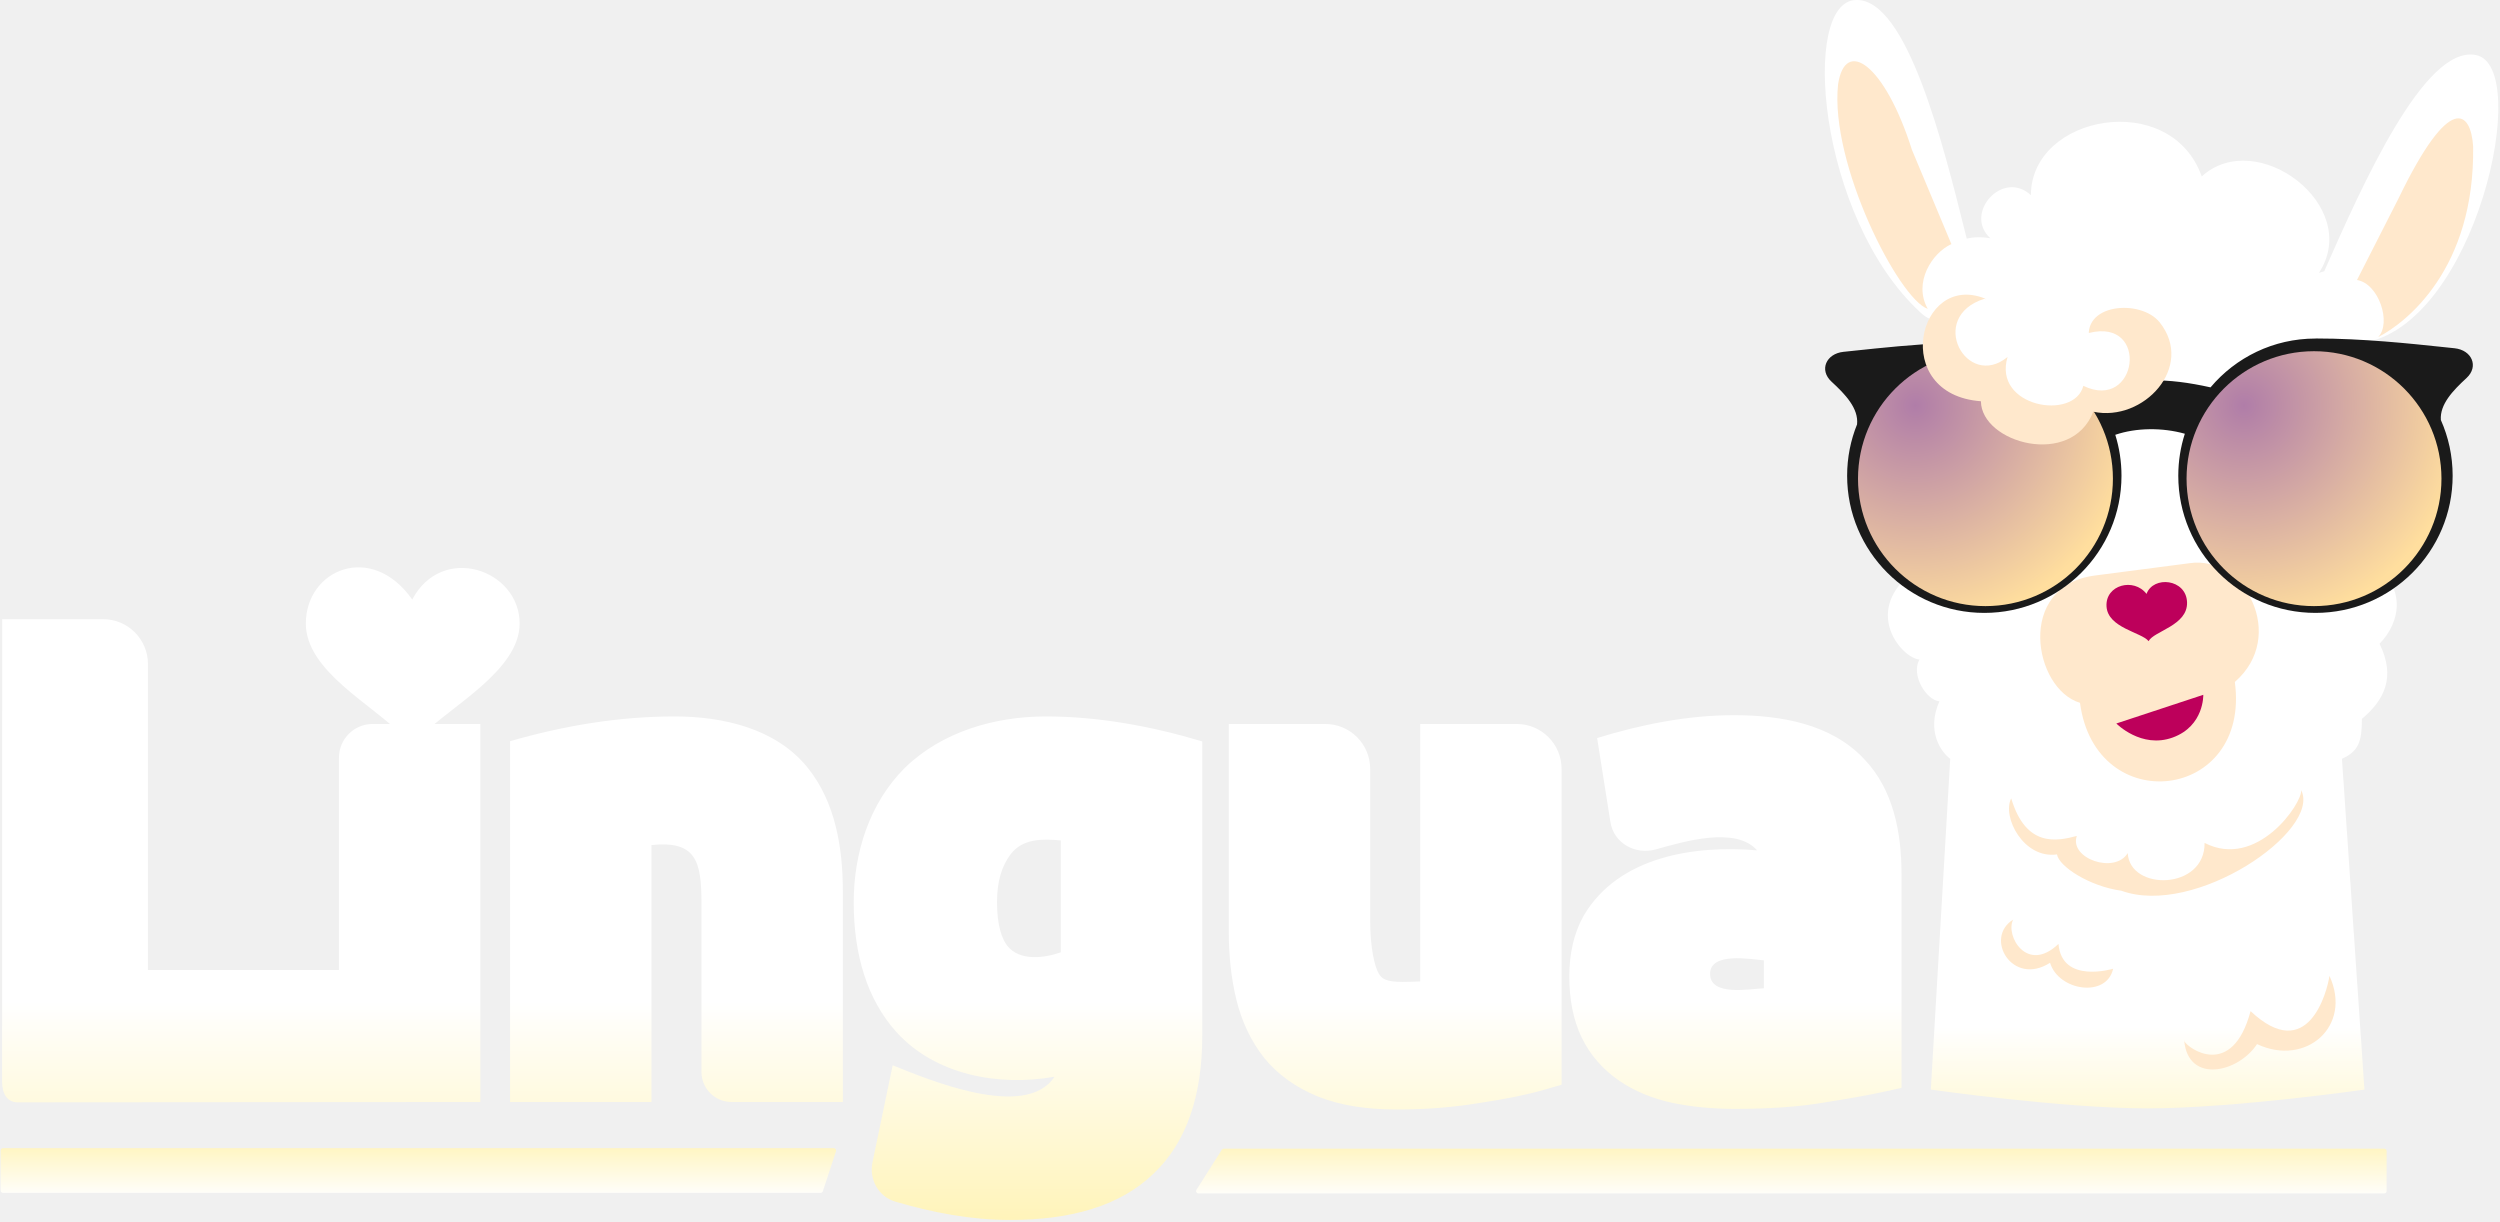
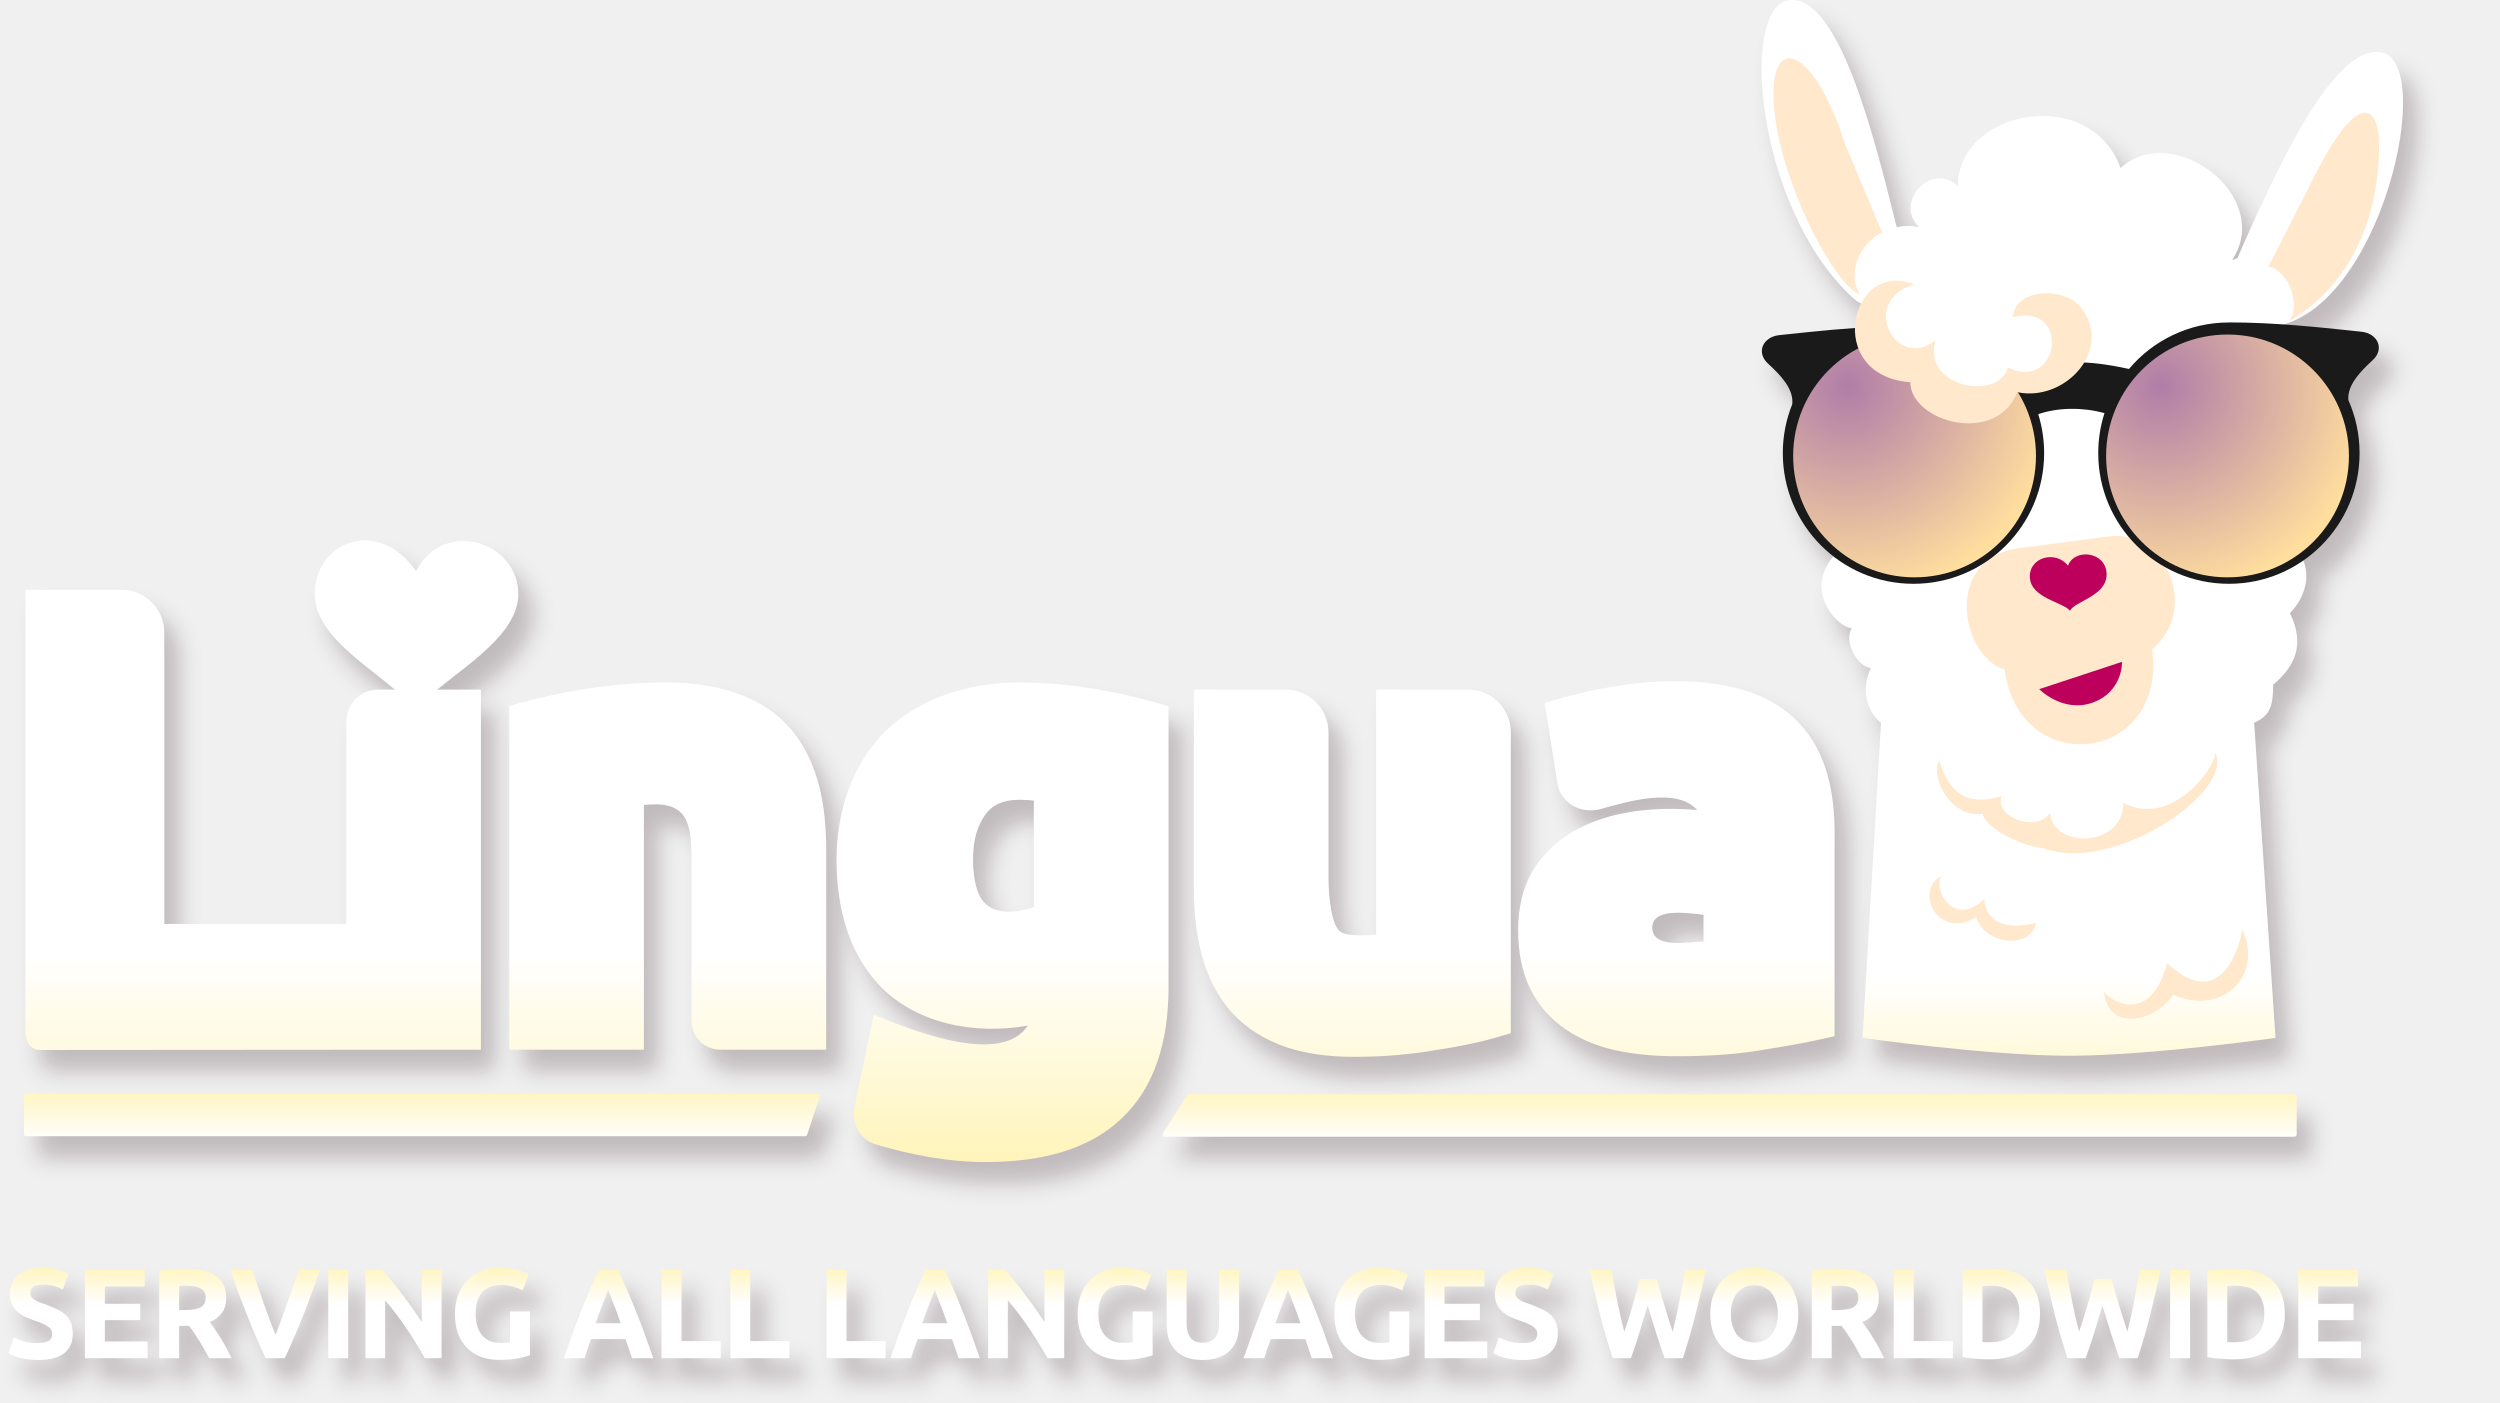
- <svg xmlns="http://www.w3.org/2000/svg" width="1324" height="647" viewBox="0 0 1324 647" fill="none">
-   <path d="M647.069 608.928C647.299 608.566 647.698 608.346 648.128 608.346H1262.71C1263.4 608.346 1263.96 608.907 1263.96 609.6V630.771C1263.96 631.464 1263.4 632.025 1262.71 632.025H634.699C633.711 632.025 633.111 630.934 633.641 630.1L647.069 608.928Z" fill="url(#paint0_linear_0_1)" />
-   <path d="M0.333 609.318C0.333 608.626 0.894 608.065 1.586 608.065H441.556C442.409 608.065 443.013 608.899 442.746 609.71L435.786 630.882C435.617 631.396 435.136 631.743 434.595 631.743H1.586C0.894 631.743 0.333 631.182 0.333 630.49V609.318Z" fill="url(#paint1_linear_0_1)" />
-   <path d="M918.239 378.762C893.697 378.762 869.203 383.677 845.836 390.866L852.882 435.405C854.641 446.525 866.025 452.871 876.87 449.849C891.834 445.679 919.166 437.438 930.581 450.346C897.373 447.464 857.334 453.592 838.877 484.679L838.796 484.808L838.719 484.942C833.458 494.295 831.109 505.228 831.109 517.075C831.109 529.12 833.1 540.054 837.699 549.538C846.942 568.603 865.076 579.542 885.271 583.975H885.313L885.338 583.989C895.672 586.203 906.856 587.261 918.902 587.261C937.331 587.261 953.243 586.146 966.86 583.764C979.566 581.756 989.579 579.967 997.071 578.328L1007.04 576.139V462.898C1007.04 441.177 1002.83 418.198 987.261 402.002C969.757 383.246 942.727 378.762 918.239 378.762ZM357.247 379.425C327.728 379.425 298.43 384.351 270.117 392.55V583.606H345.01V447.546C368.522 445.088 371.497 455.968 371.497 478.196V567.709C371.497 576.488 378.614 583.606 387.394 583.606H446.376V472.202C446.376 449.166 442.51 424.748 427.581 406.375C410.759 385.67 382.696 379.425 357.247 379.425ZM553.88 379.425C526.909 379.425 498.949 387.466 479.239 406.613L479.173 406.683L479.106 406.751C460.4 425.458 452.128 451.829 452.128 477.867C452.128 505.684 459.277 529.267 474.624 546.465L474.666 546.506L474.69 546.533C495.443 569.433 529.021 575.485 558.453 570.232C543.158 593.687 490.926 571.425 472.755 564.174L462.058 615.615C460.173 624.682 465.32 633.797 474.206 636.404C493.971 642.203 514.181 646.096 534.938 646.096C567.2 646.096 593.242 638.643 610.841 621.626C628.601 604.883 636.703 579.679 636.703 548.985V392.646C609.977 384.653 581.871 379.425 553.88 379.425ZM650.767 383.417V493.48C650.767 506.307 652.067 518.294 654.782 529.401C657.597 540.916 662.472 551.326 669.429 560.156L669.495 560.233L669.548 560.304C676.783 569.208 686.485 576.009 697.862 580.663L697.904 580.69L697.957 580.704C709.943 585.498 723.905 587.596 739.886 587.596C755.104 587.596 769.72 586.435 783.719 584.109C797.333 582.065 808.646 579.793 817.869 577.123L827.013 574.472V407.192C827.013 394.063 816.369 383.419 803.239 383.419H752.133V519.752C748.884 519.912 745.747 520.019 742.881 520.019C733.96 520.019 731.798 518.316 730.181 515.593C728.103 512.092 725.646 502.341 725.646 487.503V407.191C725.646 394.062 715.003 383.419 701.874 383.418L650.767 383.417ZM561.806 445.095V504.349C553.11 507.431 540.087 509.094 533.587 501.049C530.589 497.339 528.017 490.003 528.017 477.863C528.017 466.611 530.583 458.662 535.151 452.519C541.484 444.003 552.201 444.195 561.806 445.095ZM934.144 508.604V523.397C926.318 523.744 905.659 527.731 905.659 515.748C905.659 504.036 927.334 508.007 934.144 508.604Z" fill="url(#paint2_linear_0_1)" />
-   <path d="M197.345 383.416C187.498 383.416 179.515 391.399 179.515 401.246V513.706H78.359V351.687C78.359 338.558 67.716 327.914 54.586 327.914H1.158C1.158 409.566 1.104 491.219 1.106 572.87C1.106 579.441 3.913 583.793 9.408 583.793C14.904 583.793 187.642 583.606 254.394 583.606V383.416H197.345Z" fill="url(#paint3_linear_0_1)" />
-   <path d="M218.322 317.515C196.76 286.783 161.97 301.597 161.97 330.226C161.97 355.428 197.421 373.151 213.142 389.57C215.641 392.18 220.885 392.104 223.409 389.518C238.396 374.161 275.196 355.108 275.196 330.226C275.196 301.596 234.172 287.543 218.322 317.515Z" fill="url(#paint4_linear_0_1)" />
-   <path fill-rule="evenodd" clip-rule="evenodd" d="M983.208 0.001C1009.96 -0.36 1029.12 76.427 1040.82 123.342C1041.08 124.372 1041.33 125.387 1041.58 126.387C1045.18 125.504 1049.35 125.36 1054.12 126.203C1039.69 113.122 1060.59 89.485 1075.57 103.374C1075.57 60.7 1149.69 47.201 1166.04 93.445C1195.14 66.888 1251.39 109.073 1228.08 144.564C1229.04 144.197 1229.99 143.903 1230.91 143.677C1251.28 97.431 1283.98 24.084 1311.01 29.11C1341.76 34.313 1311.08 173.191 1250.76 181.692C1249.71 181.941 1248.47 181.911 1247.12 181.645C1251.19 189.346 1252.56 200.172 1244.24 209.92C1255.48 224.718 1251.89 236.372 1247.68 250.077C1245.7 256.514 1243.58 263.403 1242.79 271.282C1249.79 273.727 1256.87 288.716 1254.6 297.396C1275.14 309.873 1271.44 329.518 1260.2 340.918C1268.94 358.663 1262.7 370.737 1250.87 380.709C1250.85 392.569 1249.25 397.828 1240.3 401.849L1252.21 577.052C1252.21 577.052 1182.39 586.995 1137.38 586.995C1092.37 586.995 1022.56 577.052 1022.56 577.052L1032.84 401.867C1028.01 398.324 1020.1 387.273 1027.1 371.422C1020.18 370.8 1011.86 357.454 1016.55 349.293C1007.49 348.669 986.552 324.709 1011.94 303.85C1007.32 289.044 1016.38 274.833 1025.56 273.898C1025.29 264.135 1023.15 256.184 1021.21 249.028C1017.14 233.931 1014.02 222.377 1031.56 204.831C1018.17 195.992 1020.53 171.344 1036.7 169.354C1034.74 169.018 1032.99 168.29 1031.47 167.255C1027.36 170.408 1022.41 170.675 1016.95 165.371C962.637 115.292 953.273 -0.079 983.208 0.001Z" fill="url(#paint5_linear_0_1)" />
-   <path d="M1012.56 79.353L1033.45 129.27C1023.26 133.912 1013.07 149.648 1020.94 163.579C1005.57 158.321 968.978 86.625 973.439 44.721C977.185 19.548 998.197 34.005 1012.56 79.353Z" fill="#FFE8CC" />
-   <path d="M1270.19 105.221L1248.27 148.289C1259.8 150.159 1266.66 171.039 1259.49 178.519C1274.47 170.827 1310.72 142.31 1309.77 77.517C1308.63 59.314 1297.89 47.834 1270.19 105.221Z" fill="#FFE8CC" />
-   <path d="M1109.25 304.825C1067.49 310.451 1076.93 364.855 1101.57 372.215C1109.73 433.965 1192.08 424.281 1183.57 361.167C1211.53 336.855 1188.59 293.901 1159.66 298.261L1109.25 304.825Z" fill="#FFE8CC" />
-   <path d="M1166.86 367.968L1120.81 383.161C1120.81 383.161 1134.03 396.687 1150.72 390.57C1167.41 384.454 1166.86 367.968 1166.86 367.968Z" fill="#BD005B" />
-   <path d="M1136.8 314.534C1130.1 305.801 1114.98 309.68 1115.61 321.131C1116.24 332.583 1134.19 334.852 1137.9 339.545C1140.7 334.161 1158.75 331.305 1158.26 318.909C1157.78 306.513 1140.36 304.77 1136.8 314.534Z" fill="#BD005B" />
-   <path d="M1167.55 446.406C1167.82 471.467 1127.92 472.037 1126.84 451.797C1120.05 463.086 1095.75 454.705 1099.88 442.721C1089.43 445.471 1072.96 449.048 1065.14 422.817C1060.13 432.606 1071.72 455.014 1089.38 452.49C1090.37 458.85 1106.6 469.418 1123.44 471.718C1162.42 485.94 1229.43 440.038 1218.71 418.451C1219.37 425.371 1195.3 460.674 1167.55 446.406Z" fill="#FFE8CC" />
-   <path d="M1090.17 499.889C1073.5 515.908 1061.82 495.38 1066.18 487.018C1050.54 496.733 1065.79 522.68 1085.71 509.884C1090.2 524.837 1115.7 528.643 1119.11 513.043C1119.11 513.043 1091.94 521.323 1090.17 499.889Z" fill="#FFE8CC" />
-   <path d="M1156.78 551.336C1156.66 551.075 1156.64 550.873 1156.73 550.752C1156.75 550.949 1156.77 551.144 1156.78 551.336C1158.57 555.19 1182.15 572.045 1191.9 535.497C1222.25 564.006 1232.45 525.34 1233.68 516.818C1246.03 543.686 1220.98 565.088 1195.33 552.955C1185.26 568.247 1158.96 573.945 1156.78 551.336Z" fill="#FFE8CC" />
-   <path d="M1226.71 179.259L1226.68 179.293C1226.54 179.292 1226.41 179.292 1226.27 179.292C1203.98 179.292 1184.02 189.337 1170.7 205.149C1147.13 199.911 1131.26 200.22 1107.04 205.837C1093.71 189.63 1073.51 179.294 1050.89 179.294C1044.7 179.294 1038.68 180.069 1032.94 181.528C1014.12 182.325 995.888 184.259 981.668 185.767C979.8 185.964 978.002 186.155 976.281 186.335C967.179 187.286 963.243 195.941 969.98 202.135C977.226 208.795 984.4 216.29 983.498 224.757C980.107 233.155 978.24 242.331 978.24 251.944C978.24 292.067 1010.77 324.593 1050.89 324.593C1091.01 324.593 1123.54 292.067 1123.54 251.944C1123.54 244.396 1122.39 237.117 1120.25 230.272C1131.34 226.477 1145.23 226.368 1157.09 229.708C1154.84 236.715 1153.62 244.187 1153.62 251.942C1153.62 292.065 1186.15 324.591 1226.27 324.591C1266.4 324.591 1298.92 292.065 1298.92 251.942C1298.92 241.435 1296.69 231.448 1292.68 222.431C1292.06 214.138 1299.11 206.784 1306.24 200.235C1312.97 194.042 1309.04 185.386 1299.94 184.436C1298.22 184.256 1296.42 184.065 1294.55 183.868L1294.55 183.867C1276.17 181.919 1251.09 179.259 1226.71 179.259Z" fill="#1A1A1A" />
-   <circle cx="1225.5" cy="253.5" r="67.5" fill="url(#paint6_radial_0_1)" />
-   <circle cx="1051.5" cy="253.5" r="67.5" fill="url(#paint7_radial_0_1)" />
-   <path fill-rule="evenodd" clip-rule="evenodd" d="M1064.54 186.06C1063.51 182.336 1054.48 160.641 1051.19 158.089C1015.55 143.831 1000.74 208.915 1049.09 212.504C1049.37 234.687 1097.08 247.849 1108.6 218.051C1135.22 223.716 1162.5 194.21 1143.77 170.725C1133.67 158.055 1101.48 160.73 1106.77 181.307C1106.16 183.265 1103.62 196.914 1103.66 198.857C1088.79 196.373 1078.36 185.793 1064.54 186.06Z" fill="#FFE8CC" />
-   <path d="M1063.21 189.042C1041.58 206.815 1020.27 167.885 1050.95 158.224L1106.41 176.311C1138.65 168.25 1132.14 218.287 1103.34 204.333C1098.58 223.055 1055.22 215.624 1063.21 189.042Z" fill="white" />
+ <svg xmlns="http://www.w3.org/2000/svg" width="1390" height="780" viewBox="0 0 1390 780" fill="none">
+   <g filter="url(#filter0_d_721_132)">
+     <path d="M660.069 608.928C660.299 608.566 660.698 608.346 661.128 608.346H1275.71C1276.4 608.346 1276.96 608.907 1276.96 609.6V630.771C1276.96 631.464 1276.4 632.025 1275.71 632.025H647.699C646.711 632.025 646.111 630.934 646.641 630.1L660.069 608.928Z" fill="url(#paint0_linear_721_132)" />
+     <path d="M13.332 609.318C13.332 608.626 13.894 608.065 14.586 608.065H454.556C455.409 608.065 456.013 608.899 455.746 609.71L448.786 630.882C448.617 631.396 448.136 631.743 447.595 631.743H14.586C13.894 631.743 13.332 631.182 13.332 630.49V609.318Z" fill="url(#paint1_linear_721_132)" />
+     <path d="M931.239 378.762C906.697 378.762 882.203 383.677 858.836 390.866L865.882 435.405C867.641 446.525 879.025 452.871 889.87 449.849C904.834 445.679 932.166 437.438 943.581 450.346C910.373 447.464 870.334 453.592 851.877 484.679L851.796 484.808L851.719 484.942C846.458 494.295 844.109 505.228 844.109 517.075C844.109 529.12 846.1 540.054 850.699 549.538C859.942 568.603 878.076 579.542 898.271 583.975H898.313L898.338 583.989C908.672 586.203 919.856 587.261 931.902 587.261C950.331 587.261 966.243 586.146 979.86 583.764C992.566 581.756 1002.58 579.967 1010.07 578.328L1020.04 576.139V462.898C1020.04 441.177 1015.83 418.198 1000.26 402.002C982.757 383.246 955.727 378.762 931.239 378.762ZM370.247 379.425C340.728 379.425 311.43 384.351 283.117 392.55V583.606H358.01V447.546C381.522 445.088 384.497 455.968 384.497 478.196V567.709C384.497 576.488 391.614 583.606 400.394 583.606H459.376V472.202C459.376 449.166 455.51 424.748 440.581 406.375C423.759 385.67 395.696 379.425 370.247 379.425ZM566.88 379.425C539.909 379.425 511.949 387.466 492.239 406.613L492.173 406.683L492.106 406.751C473.4 425.458 465.128 451.829 465.128 477.867C465.128 505.684 472.277 529.267 487.624 546.465L487.666 546.506L487.69 546.533C508.443 569.433 542.021 575.485 571.453 570.232C556.158 593.687 503.926 571.425 485.755 564.174L475.058 615.615C473.173 624.682 478.32 633.797 487.206 636.404C506.971 642.203 527.181 646.096 547.938 646.096C580.2 646.096 606.242 638.643 623.841 621.626C641.601 604.883 649.703 579.679 649.703 548.985V392.646C622.977 384.653 594.871 379.425 566.88 379.425ZM663.767 383.417V493.48C663.767 506.307 665.067 518.294 667.782 529.401C670.597 540.916 675.472 551.326 682.429 560.156L682.495 560.233L682.548 560.304C689.783 569.208 699.485 576.009 710.862 580.663L710.904 580.69L710.957 580.704C722.943 585.498 736.905 587.596 752.886 587.596C768.104 587.596 782.72 586.435 796.719 584.109C810.333 582.065 821.646 579.793 830.869 577.123L840.013 574.472V407.192C840.013 394.063 829.369 383.419 816.239 383.419H765.133V519.752C761.884 519.912 758.747 520.019 755.881 520.019C746.96 520.019 744.798 518.316 743.181 515.593C741.103 512.092 738.646 502.341 738.646 487.503V407.191C738.646 394.062 728.003 383.419 714.874 383.418L663.767 383.417ZM574.806 445.095V504.349C566.11 507.431 553.087 509.094 546.587 501.049C543.589 497.339 541.017 490.003 541.017 477.863C541.017 466.611 543.583 458.662 548.151 452.519C554.484 444.003 565.201 444.195 574.806 445.095ZM947.144 508.604V523.397C939.318 523.744 918.659 527.731 918.659 515.748C918.659 504.036 940.334 508.007 947.144 508.604Z" fill="url(#paint2_linear_721_132)" />
+     <path d="M210.345 383.416C200.498 383.416 192.515 391.399 192.515 401.246V513.706H91.359V351.687C91.359 338.558 80.716 327.914 67.586 327.914H14.158C14.158 409.566 14.104 491.219 14.105 572.87C14.105 579.441 16.913 583.793 22.408 583.793C27.904 583.793 200.642 583.606 267.394 583.606V383.416H210.345Z" fill="url(#paint3_linear_721_132)" />
+     <path d="M231.322 317.515C209.76 286.783 174.97 301.597 174.97 330.226C174.97 355.428 210.421 373.151 226.142 389.57C228.641 392.18 233.885 392.104 236.409 389.518C251.396 374.161 288.196 355.108 288.196 330.226C288.196 301.596 247.172 287.543 231.322 317.515Z" fill="url(#paint4_linear_721_132)" />
+     <path d="M21.098 746.713C22.66 746.713 23.938 746.594 24.932 746.358C25.973 746.074 26.801 745.719 27.417 745.293C28.032 744.819 28.458 744.275 28.695 743.66C28.931 743.044 29.05 742.358 29.05 741.601C29.05 739.992 28.292 738.666 26.778 737.625C25.263 736.536 22.66 735.377 18.968 734.146C17.359 733.578 15.75 732.939 14.14 732.229C12.531 731.472 11.088 730.549 9.81 729.46C8.532 728.324 7.49 726.976 6.686 725.414C5.881 723.804 5.479 721.864 5.479 719.592C5.479 717.32 5.905 715.285 6.757 713.486C7.609 711.64 8.816 710.078 10.378 708.8C11.94 707.523 13.833 706.552 16.057 705.89C18.282 705.18 20.79 704.825 23.583 704.825C26.896 704.825 29.76 705.18 32.173 705.89C34.587 706.6 36.575 707.381 38.137 708.232L34.942 716.965C33.57 716.255 32.032 715.64 30.328 715.119C28.671 714.551 26.659 714.267 24.293 714.267C21.642 714.267 19.725 714.646 18.542 715.403C17.406 716.113 16.838 717.225 16.838 718.74C16.838 719.639 17.051 720.397 17.477 721.012C17.903 721.627 18.495 722.195 19.252 722.716C20.057 723.189 20.956 723.639 21.95 724.065C22.991 724.443 24.127 724.846 25.358 725.272C27.914 726.218 30.138 727.165 32.032 728.111C33.925 729.011 35.487 730.076 36.717 731.306C37.995 732.537 38.942 733.981 39.557 735.637C40.172 737.294 40.48 739.305 40.48 741.672C40.48 746.263 38.871 749.836 35.652 752.392C32.434 754.901 27.582 756.155 21.098 756.155C18.921 756.155 16.957 756.013 15.205 755.729C13.454 755.492 11.892 755.185 10.52 754.806C9.194 754.428 8.035 754.025 7.041 753.599C6.094 753.173 5.29 752.771 4.627 752.392L7.751 743.589C9.218 744.393 11.017 745.127 13.146 745.79C15.324 746.405 17.974 746.713 21.098 746.713ZM47.227 755.161V705.961H80.453V715.261H58.302V724.917H77.968V734.004H58.302V745.861H82.086V755.161H47.227ZM102.92 705.393C110.303 705.393 115.959 706.718 119.888 709.368C123.816 711.972 125.781 716.042 125.781 721.58C125.781 725.035 124.976 727.851 123.367 730.028C121.805 732.158 119.533 733.839 116.551 735.069C117.545 736.3 118.586 737.72 119.675 739.329C120.764 740.891 121.829 742.547 122.87 744.299C123.958 746.003 125 747.801 125.994 749.694C126.988 751.54 127.911 753.363 128.762 755.161H116.338C115.439 753.552 114.516 751.919 113.569 750.262C112.67 748.606 111.723 746.997 110.729 745.435C109.783 743.873 108.836 742.405 107.89 741.033C106.943 739.613 105.996 738.335 105.05 737.199H99.583V755.161H88.507V706.671C90.921 706.197 93.406 705.866 95.962 705.677C98.565 705.487 100.885 705.393 102.92 705.393ZM103.559 714.835C102.754 714.835 102.02 714.859 101.358 714.906C100.743 714.953 100.151 715.001 99.583 715.048V728.395H102.707C106.872 728.395 109.854 727.875 111.652 726.834C113.451 725.792 114.35 724.017 114.35 721.509C114.35 719.095 113.427 717.391 111.581 716.397C109.783 715.356 107.109 714.835 103.559 714.835ZM147.672 755.161C145.731 751.043 143.814 746.76 141.921 742.311C140.028 737.862 138.229 733.46 136.526 729.105C134.822 724.751 133.236 720.586 131.769 716.61C130.349 712.634 129.118 709.084 128.077 705.961H140.288C141.235 708.8 142.253 711.877 143.341 715.19C144.477 718.456 145.613 721.722 146.749 724.988C147.932 728.253 149.068 731.377 150.157 734.359C151.245 737.341 152.263 739.921 153.21 742.098C154.109 739.921 155.103 737.341 156.192 734.359C157.327 731.377 158.463 728.253 159.599 724.988C160.783 721.722 161.919 718.456 163.007 715.19C164.143 711.877 165.184 708.8 166.131 705.961H177.916C176.828 709.084 175.574 712.634 174.154 716.61C172.734 720.586 171.172 724.751 169.468 729.105C167.764 733.46 165.965 737.862 164.072 742.311C162.179 746.76 160.262 751.043 158.321 755.161H147.672ZM182.508 705.961H193.584V755.161H182.508V705.961ZM236.211 755.161C233.039 749.529 229.608 743.967 225.916 738.477C222.224 732.987 218.296 727.804 214.131 722.929V755.161H203.197V705.961H212.214C213.776 707.523 215.503 709.439 217.397 711.711C219.29 713.983 221.207 716.421 223.147 719.024C225.135 721.58 227.099 724.254 229.04 727.047C230.981 729.792 232.803 732.442 234.507 734.998V705.961H245.511V755.161H236.211ZM279.082 714.48C273.923 714.48 270.184 715.924 267.865 718.811C265.593 721.651 264.457 725.556 264.457 730.525C264.457 732.939 264.741 735.14 265.309 737.128C265.877 739.069 266.729 740.749 267.865 742.169C269.001 743.589 270.421 744.701 272.125 745.506C273.829 746.263 275.817 746.642 278.089 746.642C279.319 746.642 280.36 746.618 281.212 746.571C282.112 746.523 282.893 746.429 283.555 746.287V729.176H294.631V753.528C293.305 754.049 291.176 754.593 288.241 755.161C285.307 755.776 281.686 756.084 277.379 756.084C273.687 756.084 270.326 755.516 267.297 754.38C264.315 753.244 261.759 751.588 259.629 749.41C257.5 747.233 255.843 744.559 254.66 741.388C253.524 738.217 252.956 734.596 252.956 730.525C252.956 726.408 253.595 722.763 254.873 719.592C256.151 716.421 257.902 713.747 260.126 711.569C262.351 709.345 264.954 707.665 267.936 706.529C270.965 705.393 274.184 704.825 277.592 704.825C279.911 704.825 281.993 704.99 283.839 705.322C285.732 705.606 287.342 705.961 288.667 706.387C290.04 706.765 291.152 707.168 292.004 707.594C292.903 708.019 293.542 708.351 293.921 708.587L290.726 717.462C289.211 716.657 287.46 715.971 285.472 715.403C283.532 714.788 281.402 714.48 279.082 714.48ZM351.384 755.161C350.863 753.457 350.272 751.706 349.609 749.907C348.994 748.109 348.379 746.31 347.763 744.512H328.594C327.979 746.31 327.34 748.109 326.677 749.907C326.062 751.706 325.494 753.457 324.973 755.161H313.472C315.318 749.86 317.069 744.961 318.726 740.465C320.382 735.968 321.992 731.732 323.553 727.757C325.163 723.781 326.725 720.018 328.239 716.468C329.801 712.871 331.41 709.368 333.067 705.961H343.645C345.255 709.368 346.84 712.871 348.402 716.468C349.964 720.018 351.526 723.781 353.088 727.757C354.697 731.732 356.33 735.968 357.987 740.465C359.643 744.961 361.395 749.86 363.24 755.161H351.384ZM338.108 717.107C337.871 717.817 337.516 718.787 337.043 720.018C336.569 721.248 336.025 722.668 335.41 724.278C334.795 725.887 334.108 727.662 333.351 729.602C332.641 731.543 331.907 733.578 331.15 735.708H345.136C344.379 733.578 343.645 731.543 342.935 729.602C342.226 727.662 341.539 725.887 340.877 724.278C340.261 722.668 339.717 721.248 339.244 720.018C338.77 718.787 338.392 717.817 338.108 717.107ZM400.705 745.648V755.161H367.834V705.961H378.91V745.648H400.705ZM438.935 745.648V755.161H406.064V705.961H417.14V745.648H438.935ZM492.446 745.648V755.161H459.575V705.961H470.65V745.648H492.446ZM532.966 755.161C532.445 753.457 531.854 751.706 531.191 749.907C530.576 748.109 529.96 746.31 529.345 744.512H510.176C509.561 746.31 508.922 748.109 508.259 749.907C507.644 751.706 507.076 753.457 506.555 755.161H495.054C496.9 749.86 498.651 744.961 500.307 740.465C501.964 735.968 503.573 731.732 505.135 727.757C506.744 723.781 508.306 720.018 509.821 716.468C511.383 712.871 512.992 709.368 514.649 705.961H525.227C526.836 709.368 528.422 712.871 529.984 716.468C531.546 720.018 533.108 723.781 534.67 727.757C536.279 731.732 537.912 735.968 539.568 740.465C541.225 744.961 542.976 749.86 544.822 755.161H532.966ZM519.689 717.107C519.453 717.817 519.098 718.787 518.625 720.018C518.151 721.248 517.607 722.668 516.992 724.278C516.376 725.887 515.69 727.662 514.933 729.602C514.223 731.543 513.489 733.578 512.732 735.708H526.718C525.961 733.578 525.227 731.543 524.517 729.602C523.807 727.662 523.121 725.887 522.458 724.278C521.843 722.668 521.299 721.248 520.825 720.018C520.352 718.787 519.973 717.817 519.689 717.107ZM582.429 755.161C579.258 749.529 575.827 743.967 572.135 738.477C568.443 732.987 564.514 727.804 560.349 722.929V755.161H549.416V705.961H558.432C559.994 707.523 561.722 709.439 563.615 711.711C565.508 713.983 567.425 716.421 569.366 719.024C571.354 721.58 573.318 724.254 575.259 727.047C577.199 729.792 579.021 732.442 580.725 734.998V705.961H591.73V755.161H582.429ZM625.301 714.48C620.142 714.48 616.403 715.924 614.084 718.811C611.812 721.651 610.676 725.556 610.676 730.525C610.676 732.939 610.96 735.14 611.528 737.128C612.096 739.069 612.948 740.749 614.084 742.169C615.22 743.589 616.64 744.701 618.343 745.506C620.047 746.263 622.035 746.642 624.307 746.642C625.538 746.642 626.579 746.618 627.431 746.571C628.33 746.523 629.111 746.429 629.774 746.287V729.176H640.849V753.528C639.524 754.049 637.394 754.593 634.46 755.161C631.525 755.776 627.904 756.084 623.597 756.084C619.905 756.084 616.545 755.516 613.516 754.38C610.534 753.244 607.978 751.588 605.848 749.41C603.718 747.233 602.062 744.559 600.878 741.388C599.742 738.217 599.174 734.596 599.174 730.525C599.174 726.408 599.813 722.763 601.091 719.592C602.369 716.421 604.12 713.747 606.345 711.569C608.57 709.345 611.173 707.665 614.155 706.529C617.184 705.393 620.402 704.825 623.81 704.825C626.129 704.825 628.212 704.99 630.058 705.322C631.951 705.606 633.56 705.961 634.886 706.387C636.258 706.765 637.37 707.168 638.222 707.594C639.122 708.019 639.761 708.351 640.139 708.587L636.945 717.462C635.43 716.657 633.679 715.971 631.691 715.403C629.75 714.788 627.62 714.48 625.301 714.48ZM668.619 756.155C665.164 756.155 662.182 755.682 659.674 754.735C657.165 753.741 655.083 752.392 653.426 750.688C651.817 748.937 650.61 746.878 649.805 744.512C649.048 742.098 648.669 739.447 648.669 736.56V705.961H659.745V735.637C659.745 737.625 659.958 739.329 660.384 740.749C660.857 742.121 661.472 743.257 662.23 744.157C663.034 745.009 663.981 745.624 665.07 746.003C666.206 746.381 667.436 746.571 668.761 746.571C671.459 746.571 673.637 745.742 675.293 744.086C676.997 742.429 677.849 739.613 677.849 735.637V705.961H688.924V736.56C688.924 739.447 688.522 742.098 687.718 744.512C686.913 746.926 685.682 749.008 684.026 750.759C682.369 752.463 680.263 753.789 677.707 754.735C675.151 755.682 672.122 756.155 668.619 756.155ZM729.357 755.161C728.836 753.457 728.245 751.706 727.582 749.907C726.967 748.109 726.351 746.31 725.736 744.512H706.567C705.952 746.31 705.313 748.109 704.65 749.907C704.035 751.706 703.467 753.457 702.946 755.161H691.445C693.291 749.86 695.042 744.961 696.699 740.465C698.355 735.968 699.964 731.732 701.526 727.757C703.136 723.781 704.697 720.018 706.212 716.468C707.774 712.871 709.383 709.368 711.04 705.961H721.618C723.228 709.368 724.813 712.871 726.375 716.468C727.937 720.018 729.499 723.781 731.061 727.757C732.67 731.732 734.303 735.968 735.96 740.465C737.616 744.961 739.367 749.86 741.213 755.161H729.357ZM716.081 717.107C715.844 717.817 715.489 718.787 715.016 720.018C714.542 721.248 713.998 722.668 713.383 724.278C712.767 725.887 712.081 727.662 711.324 729.602C710.614 731.543 709.88 733.578 709.123 735.708H723.109C722.352 733.578 721.618 731.543 720.908 729.602C720.198 727.662 719.512 725.887 718.849 724.278C718.234 722.668 717.69 721.248 717.217 720.018C716.743 718.787 716.365 717.817 716.081 717.107ZM768.001 714.48C762.842 714.48 759.103 715.924 756.784 718.811C754.512 721.651 753.376 725.556 753.376 730.525C753.376 732.939 753.66 735.14 754.228 737.128C754.796 739.069 755.648 740.749 756.784 742.169C757.92 743.589 759.34 744.701 761.044 745.506C762.747 746.263 764.735 746.642 767.007 746.642C768.238 746.642 769.279 746.618 770.131 746.571C771.03 746.523 771.811 746.429 772.474 746.287V729.176H783.549V753.528C782.224 754.049 780.094 754.593 777.16 755.161C774.225 755.776 770.604 756.084 766.297 756.084C762.605 756.084 759.245 755.516 756.216 754.38C753.234 753.244 750.678 751.588 748.548 749.41C746.418 747.233 744.762 744.559 743.578 741.388C742.442 738.217 741.874 734.596 741.874 730.525C741.874 726.408 742.513 722.763 743.791 719.592C745.069 716.421 746.821 713.747 749.045 711.569C751.27 709.345 753.873 707.665 756.855 706.529C759.884 705.393 763.102 704.825 766.51 704.825C768.829 704.825 770.912 704.99 772.758 705.322C774.651 705.606 776.26 705.961 777.586 706.387C778.958 706.765 780.071 707.168 780.923 707.594C781.822 708.019 782.461 708.351 782.839 708.587L779.645 717.462C778.13 716.657 776.379 715.971 774.391 715.403C772.45 714.788 770.32 714.48 768.001 714.48ZM792.079 755.161V705.961H825.306V715.261H803.155V724.917H822.821V734.004H803.155V745.861H826.939V755.161H792.079ZM846.778 746.713C848.34 746.713 849.618 746.594 850.612 746.358C851.653 746.074 852.482 745.719 853.097 745.293C853.712 744.819 854.138 744.275 854.375 743.66C854.612 743.044 854.73 742.358 854.73 741.601C854.73 739.992 853.973 738.666 852.458 737.625C850.944 736.536 848.34 735.377 844.649 734.146C843.039 733.578 841.43 732.939 839.821 732.229C838.211 731.472 836.768 730.549 835.49 729.46C834.212 728.324 833.171 726.976 832.366 725.414C831.561 723.804 831.159 721.864 831.159 719.592C831.159 717.32 831.585 715.285 832.437 713.486C833.289 711.64 834.496 710.078 836.058 708.8C837.62 707.523 839.513 706.552 841.738 705.89C843.962 705.18 846.471 704.825 849.263 704.825C852.576 704.825 855.44 705.18 857.854 705.89C860.268 706.6 862.256 707.381 863.818 708.232L860.623 716.965C859.25 716.255 857.712 715.64 856.008 715.119C854.351 714.551 852.34 714.267 849.973 714.267C847.323 714.267 845.406 714.646 844.223 715.403C843.087 716.113 842.519 717.225 842.519 718.74C842.519 719.639 842.732 720.397 843.158 721.012C843.584 721.627 844.175 722.195 844.932 722.716C845.737 723.189 846.636 723.639 847.63 724.065C848.672 724.443 849.808 724.846 851.038 725.272C853.594 726.218 855.819 727.165 857.712 728.111C859.605 729.011 861.167 730.076 862.398 731.306C863.676 732.537 864.622 733.981 865.237 735.637C865.853 737.294 866.16 739.305 866.16 741.672C866.16 746.263 864.551 749.836 861.333 752.392C858.114 754.901 853.263 756.155 846.778 756.155C844.601 756.155 842.637 756.013 840.886 755.729C839.134 755.492 837.573 755.185 836.2 754.806C834.875 754.428 833.715 754.025 832.721 753.599C831.774 753.173 830.97 752.771 830.307 752.392L833.431 743.589C834.898 744.393 836.697 745.127 838.827 745.79C841.004 746.405 843.655 746.713 846.778 746.713ZM921.202 711.214C921.77 713.155 922.385 715.356 923.047 717.817C923.757 720.231 924.491 722.739 925.248 725.343C926.053 727.946 926.858 730.549 927.662 733.152C928.467 735.755 929.248 738.169 930.005 740.394C930.62 737.98 931.236 735.353 931.851 732.513C932.514 729.673 933.129 726.739 933.697 723.71C934.265 720.681 934.809 717.675 935.33 714.693C935.898 711.664 936.418 708.753 936.892 705.961H948.393C946.737 714.196 944.82 722.55 942.642 731.022C940.513 739.495 938.193 747.541 935.685 755.161H925.532C923.876 750.617 922.266 745.861 920.705 740.891C919.143 735.874 917.604 730.857 916.09 725.84C914.575 730.857 913.061 735.874 911.546 740.891C910.031 745.861 908.446 750.617 906.789 755.161H896.637C894.128 747.541 891.785 739.495 889.608 731.022C887.478 722.55 885.585 714.196 883.928 705.961H895.927C896.4 708.753 896.921 711.664 897.489 714.693C898.057 717.675 898.648 720.681 899.264 723.71C899.879 726.739 900.494 729.673 901.11 732.513C901.772 735.353 902.435 737.98 903.097 740.394C903.949 738.075 904.778 735.613 905.582 733.01C906.387 730.407 907.168 727.804 907.925 725.201C908.683 722.597 909.369 720.089 909.984 717.675C910.647 715.261 911.238 713.108 911.759 711.214H921.202ZM962.342 730.525C962.342 732.939 962.626 735.116 963.194 737.057C963.81 738.998 964.662 740.678 965.75 742.098C966.886 743.47 968.259 744.535 969.868 745.293C971.477 746.05 973.323 746.429 975.406 746.429C977.441 746.429 979.263 746.05 980.872 745.293C982.529 744.535 983.902 743.47 984.99 742.098C986.126 740.678 986.978 738.998 987.546 737.057C988.161 735.116 988.469 732.939 988.469 730.525C988.469 728.111 988.161 725.934 987.546 723.994C986.978 722.006 986.126 720.326 984.99 718.953C983.902 717.533 982.529 716.444 980.872 715.687C979.263 714.93 977.441 714.551 975.406 714.551C973.323 714.551 971.477 714.953 969.868 715.758C968.259 716.515 966.886 717.604 965.75 719.024C964.662 720.397 963.81 722.077 963.194 724.065C962.626 726.005 962.342 728.159 962.342 730.525ZM999.899 730.525C999.899 734.738 999.26 738.453 997.983 741.672C996.752 744.843 995.048 747.517 992.871 749.694C990.694 751.824 988.09 753.434 985.061 754.522C982.079 755.611 978.861 756.155 975.406 756.155C972.045 756.155 968.874 755.611 965.892 754.522C962.91 753.434 960.307 751.824 958.083 749.694C955.858 747.517 954.107 744.843 952.829 741.672C951.551 738.453 950.912 734.738 950.912 730.525C950.912 726.313 951.575 722.621 952.9 719.45C954.225 716.231 956 713.534 958.225 711.356C960.496 709.179 963.1 707.546 966.034 706.458C969.016 705.369 972.14 704.825 975.406 704.825C978.766 704.825 981.937 705.369 984.919 706.458C987.901 707.546 990.504 709.179 992.729 711.356C994.953 713.534 996.705 716.231 997.983 719.45C999.26 722.621 999.899 726.313 999.899 730.525ZM1021.77 705.393C1029.15 705.393 1034.81 706.718 1038.74 709.368C1042.67 711.972 1044.63 716.042 1044.63 721.58C1044.63 725.035 1043.83 727.851 1042.22 730.028C1040.65 732.158 1038.38 733.839 1035.4 735.069C1036.39 736.3 1037.44 737.72 1038.52 739.329C1039.61 740.891 1040.68 742.547 1041.72 744.299C1042.81 746.003 1043.85 747.801 1044.84 749.694C1045.84 751.54 1046.76 753.363 1047.61 755.161H1035.19C1034.29 753.552 1033.37 751.919 1032.42 750.262C1031.52 748.606 1030.57 746.997 1029.58 745.435C1028.63 743.873 1027.69 742.405 1026.74 741.033C1025.79 739.613 1024.85 738.335 1023.9 737.199H1018.43V755.161H1007.36V706.671C1009.77 706.197 1012.26 705.866 1014.81 705.677C1017.41 705.487 1019.73 705.393 1021.77 705.393ZM1022.41 714.835C1021.6 714.835 1020.87 714.859 1020.21 714.906C1019.59 714.953 1019 715.001 1018.43 715.048V728.395H1021.56C1025.72 728.395 1028.7 727.875 1030.5 726.834C1032.3 725.792 1033.2 724.017 1033.2 721.509C1033.2 719.095 1032.28 717.391 1030.43 716.397C1028.63 715.356 1025.96 714.835 1022.41 714.835ZM1085.81 745.648V755.161H1052.94V705.961H1064.01V745.648H1085.81ZM1102.24 746.145C1102.76 746.192 1103.35 746.239 1104.02 746.287C1104.73 746.287 1105.55 746.287 1106.5 746.287C1112.04 746.287 1116.13 744.89 1118.78 742.098C1121.48 739.305 1122.83 735.448 1122.83 730.525C1122.83 725.366 1121.55 721.461 1119 718.811C1116.44 716.16 1112.39 714.835 1106.86 714.835C1106.1 714.835 1105.32 714.859 1104.51 714.906C1103.71 714.906 1102.95 714.953 1102.24 715.048V746.145ZM1134.26 730.525C1134.26 734.785 1133.6 738.501 1132.27 741.672C1130.95 744.843 1129.05 747.47 1126.59 749.552C1124.18 751.635 1121.22 753.197 1117.72 754.238C1114.22 755.279 1110.29 755.8 1105.93 755.8C1103.95 755.8 1101.63 755.705 1098.98 755.516C1096.32 755.374 1093.72 755.043 1091.17 754.522V706.6C1093.72 706.126 1096.37 705.819 1099.12 705.677C1101.91 705.487 1104.3 705.393 1106.29 705.393C1110.5 705.393 1114.31 705.866 1117.72 706.813C1121.17 707.759 1124.13 709.25 1126.59 711.285C1129.05 713.321 1130.95 715.924 1132.27 719.095C1133.6 722.266 1134.26 726.076 1134.26 730.525ZM1174.06 711.214C1174.63 713.155 1175.24 715.356 1175.9 717.817C1176.61 720.231 1177.35 722.739 1178.1 725.343C1178.91 727.946 1179.71 730.549 1180.52 733.152C1181.32 735.755 1182.1 738.169 1182.86 740.394C1183.48 737.98 1184.09 735.353 1184.71 732.513C1185.37 729.673 1185.98 726.739 1186.55 723.71C1187.12 720.681 1187.66 717.675 1188.19 714.693C1188.75 711.664 1189.27 708.753 1189.75 705.961H1201.25C1199.59 714.196 1197.68 722.55 1195.5 731.022C1193.37 739.495 1191.05 747.541 1188.54 755.161H1178.39C1176.73 750.617 1175.12 745.861 1173.56 740.891C1172 735.874 1170.46 730.857 1168.95 725.84C1167.43 730.857 1165.92 735.874 1164.4 740.891C1162.89 745.861 1161.3 750.617 1159.64 755.161H1149.49C1146.98 747.541 1144.64 739.495 1142.46 731.022C1140.33 722.55 1138.44 714.196 1136.78 705.961H1148.78C1149.26 708.753 1149.78 711.664 1150.34 714.693C1150.91 717.675 1151.5 720.681 1152.12 723.71C1152.73 726.739 1153.35 729.673 1153.97 732.513C1154.63 735.353 1155.29 737.98 1155.95 740.394C1156.8 738.075 1157.63 735.613 1158.44 733.01C1159.24 730.407 1160.02 727.804 1160.78 725.201C1161.54 722.597 1162.22 720.089 1162.84 717.675C1163.5 715.261 1164.09 713.108 1164.61 711.214H1174.06ZM1206.59 705.961H1217.67V755.161H1206.59V705.961ZM1238.35 746.145C1238.88 746.192 1239.47 746.239 1240.13 746.287C1240.84 746.287 1241.67 746.287 1242.61 746.287C1248.15 746.287 1252.25 744.89 1254.9 742.098C1257.59 739.305 1258.94 735.448 1258.94 730.525C1258.94 725.366 1257.67 721.461 1255.11 718.811C1252.55 716.16 1248.51 714.835 1242.97 714.835C1242.21 714.835 1241.43 714.859 1240.63 714.906C1239.82 714.906 1239.06 714.953 1238.35 715.048V746.145ZM1270.37 730.525C1270.37 734.785 1269.71 738.501 1268.39 741.672C1267.06 744.843 1265.17 747.47 1262.71 749.552C1260.29 751.635 1257.33 753.197 1253.83 754.238C1250.33 755.279 1246.4 755.8 1242.05 755.8C1240.06 755.8 1237.74 755.705 1235.09 755.516C1232.44 755.374 1229.84 755.043 1227.28 754.522V706.6C1229.84 706.126 1232.49 705.819 1235.23 705.677C1238.02 705.487 1240.41 705.393 1242.4 705.393C1246.61 705.393 1250.42 705.866 1253.83 706.813C1257.29 707.759 1260.25 709.25 1262.71 711.285C1265.17 713.321 1267.06 715.924 1268.39 719.095C1269.71 722.266 1270.37 726.076 1270.37 730.525ZM1277.85 755.161V705.961H1311.08V715.261H1288.93V724.917H1308.59V734.004H1288.93V745.861H1312.71V755.161H1277.85Z" fill="url(#paint5_linear_721_132)" />
+     <path fill-rule="evenodd" clip-rule="evenodd" d="M996.208 0.001C1022.96 -0.36 1042.12 76.427 1053.82 123.342C1054.08 124.372 1054.33 125.387 1054.58 126.387C1058.18 125.504 1062.35 125.36 1067.12 126.203C1052.69 113.122 1073.59 89.485 1088.57 103.374C1088.57 60.7 1162.69 47.201 1179.04 93.445C1208.14 66.888 1264.39 109.073 1241.08 144.564C1242.04 144.197 1242.99 143.903 1243.91 143.677C1264.28 97.431 1296.98 24.084 1324.01 29.11C1354.76 34.313 1324.08 173.191 1263.76 181.692C1262.71 181.941 1261.47 181.911 1260.12 181.645C1264.19 189.346 1265.56 200.172 1257.24 209.92C1268.48 224.718 1264.89 236.372 1260.68 250.077C1258.7 256.514 1256.58 263.403 1255.79 271.282C1262.79 273.727 1269.87 288.716 1267.6 297.396C1288.14 309.873 1284.44 329.518 1273.2 340.918C1281.94 358.663 1275.7 370.737 1263.87 380.709C1263.85 392.569 1262.25 397.828 1253.3 401.849L1265.21 577.052C1265.21 577.052 1195.39 586.995 1150.38 586.995C1105.37 586.995 1035.56 577.052 1035.56 577.052L1045.84 401.867C1041.01 398.324 1033.1 387.273 1040.1 371.422C1033.18 370.8 1024.86 357.454 1029.55 349.293C1020.49 348.669 999.552 324.709 1024.94 303.85C1020.32 289.044 1029.38 274.833 1038.56 273.898C1038.29 264.135 1036.15 256.184 1034.21 249.028C1030.14 233.931 1027.02 222.377 1044.56 204.831C1031.17 195.992 1033.53 171.344 1049.7 169.354C1047.74 169.018 1045.99 168.29 1044.47 167.255C1040.36 170.408 1035.41 170.675 1029.95 165.371C975.637 115.292 966.273 -0.079 996.208 0.001Z" fill="url(#paint6_linear_721_132)" />
+     <path d="M1025.56 79.353L1046.45 129.27C1036.26 133.912 1026.07 149.648 1033.94 163.579C1018.57 158.321 981.978 86.625 986.439 44.721C990.185 19.548 1011.2 34.005 1025.56 79.353Z" fill="#FFE8CC" />
+     <path d="M1283.19 105.221L1261.27 148.289C1272.8 150.159 1279.66 171.039 1272.49 178.519C1287.47 170.827 1323.72 142.31 1322.77 77.517C1321.63 59.314 1310.89 47.834 1283.19 105.221Z" fill="#FFE8CC" />
+     <path d="M1122.25 304.825C1080.49 310.451 1089.93 364.855 1114.57 372.215C1122.73 433.965 1205.08 424.281 1196.57 361.167C1224.53 336.855 1201.59 293.901 1172.66 298.261L1122.25 304.825Z" fill="#FFE8CC" />
+     <path d="M1179.86 367.968L1133.81 383.162C1133.81 383.162 1147.03 396.687 1163.72 390.571C1180.41 384.454 1179.86 367.968 1179.86 367.968Z" fill="#BD005B" />
+     <path d="M1149.8 314.534C1143.1 305.801 1127.98 309.68 1128.61 321.131C1129.24 332.583 1147.19 334.852 1150.9 339.545C1153.7 334.161 1171.75 331.304 1171.26 318.908C1170.78 306.513 1153.36 304.77 1149.8 314.534Z" fill="#BD005B" />
+     <path d="M1180.55 446.406C1180.82 471.467 1140.92 472.037 1139.84 451.798C1133.05 463.086 1108.75 454.705 1112.88 442.721C1102.43 445.471 1085.96 449.048 1078.14 422.817C1073.13 432.607 1084.72 455.015 1102.38 452.491C1103.37 458.85 1119.6 469.418 1136.44 471.718C1175.42 485.941 1242.43 440.038 1231.71 418.451C1232.37 425.371 1208.3 460.675 1180.55 446.406Z" fill="#FFE8CC" />
+     <path d="M1103.17 499.889C1086.5 515.908 1074.82 495.38 1079.18 487.018C1063.54 496.733 1078.79 522.68 1098.71 509.884C1103.2 524.837 1128.7 528.643 1132.11 513.043C1132.11 513.043 1104.94 521.323 1103.17 499.889Z" fill="#FFE8CC" />
+     <path d="M1169.78 551.337C1169.66 551.075 1169.64 550.874 1169.73 550.753C1169.75 550.949 1169.77 551.144 1169.78 551.337C1171.57 555.19 1195.15 572.045 1204.9 535.498C1235.25 564.006 1245.45 525.341 1246.68 516.818C1259.03 543.686 1233.98 565.089 1208.33 552.955C1198.26 568.248 1171.96 573.946 1169.78 551.337Z" fill="#FFE8CC" />
+     <path d="M1239.71 179.259L1239.68 179.293C1239.54 179.292 1239.41 179.292 1239.27 179.292C1216.98 179.292 1197.02 189.337 1183.7 205.149C1160.13 199.911 1144.26 200.22 1120.04 205.837C1106.71 189.63 1086.51 179.294 1063.89 179.294C1057.7 179.294 1051.68 180.069 1045.94 181.528C1027.12 182.325 1008.89 184.259 994.668 185.767C992.8 185.964 991.002 186.155 989.281 186.335C980.179 187.286 976.243 195.941 982.98 202.135C990.226 208.795 997.4 216.29 996.498 224.757C993.107 233.155 991.24 242.331 991.24 251.944C991.24 292.067 1023.77 324.593 1063.89 324.593C1104.01 324.593 1136.54 292.067 1136.54 251.944C1136.54 244.396 1135.39 237.117 1133.25 230.272C1144.34 226.477 1158.23 226.368 1170.09 229.708C1167.84 236.715 1166.62 244.187 1166.62 251.942C1166.62 292.065 1199.15 324.591 1239.27 324.591C1279.4 324.591 1311.92 292.065 1311.92 251.942C1311.92 241.435 1309.69 231.448 1305.68 222.431C1305.06 214.138 1312.11 206.784 1319.24 200.235C1325.97 194.042 1322.04 185.386 1312.94 184.436C1311.22 184.256 1309.42 184.065 1307.55 183.868L1307.55 183.867C1289.17 181.919 1264.09 179.259 1239.71 179.259Z" fill="#1A1A1A" />
+     <circle cx="1238.5" cy="253.5" r="67.5" fill="url(#paint7_radial_721_132)" />
+     <circle cx="1064.5" cy="253.5" r="67.5" fill="url(#paint8_radial_721_132)" />
+     <path fill-rule="evenodd" clip-rule="evenodd" d="M1077.54 186.06C1076.51 182.336 1067.48 160.641 1064.19 158.089C1028.55 143.831 1013.74 208.915 1062.09 212.504C1062.37 234.687 1110.08 247.849 1121.6 218.051C1148.22 223.716 1175.5 194.21 1156.77 170.725C1146.67 158.055 1114.48 160.73 1119.77 181.307C1119.16 183.265 1116.62 196.914 1116.66 198.857C1101.79 196.373 1091.36 185.793 1077.54 186.06Z" fill="#FFE8CC" />
+     <path d="M1076.21 189.042C1054.58 206.815 1033.27 167.885 1063.95 158.224L1119.41 176.311C1151.65 168.25 1145.14 218.287 1116.34 204.334C1111.58 223.055 1068.22 215.624 1076.21 189.042Z" fill="white" />
+   </g>
  <defs>
-     <linearGradient id="paint0_linear_0_1" x1="1211.11" y1="608.186" x2="1211.11" y2="631.985" gradientUnits="userSpaceOnUse">
+     <filter id="filter0_d_721_132" x="0.653" y="0" width="1355.33" height="780.001" filterUnits="userSpaceOnUse" color-interpolation-filters="sRGB">
+       <feFlood flood-opacity="0" result="BackgroundImageFix" />
+       <feColorMatrix in="SourceAlpha" type="matrix" values="0 0 0 0 0 0 0 0 0 0 0 0 0 0 0 0 0 0 127 0" result="hardAlpha" />
+       <feOffset dx="7.949" dy="11.923" />
+       <feGaussianBlur stdDeviation="5.961" />
+       <feColorMatrix type="matrix" values="0 0 0 0 0.108 0 0 0 0 0 0 0 0 0 0.045 0 0 0 0.22 0" />
+       <feBlend mode="normal" in2="BackgroundImageFix" result="effect1_dropShadow_721_132" />
+       <feBlend mode="normal" in="SourceGraphic" in2="effect1_dropShadow_721_132" result="shape" />
+     </filter>
+     <linearGradient id="paint0_linear_721_132" x1="1224.11" y1="608.186" x2="1224.11" y2="631.985" gradientUnits="userSpaceOnUse">
      <stop stop-color="#FFF5C3" />
      <stop offset="1" stop-color="#FFFEF9" />
    </linearGradient>
-     <linearGradient id="paint1_linear_0_1" x1="406.218" y1="607.905" x2="406.218" y2="631.703" gradientUnits="userSpaceOnUse">
+     <linearGradient id="paint1_linear_721_132" x1="419.218" y1="607.905" x2="419.218" y2="631.703" gradientUnits="userSpaceOnUse">
      <stop stop-color="#FFF5C3" />
      <stop offset="1" stop-color="#FFFEF9" />
    </linearGradient>
-     <linearGradient id="paint2_linear_0_1" x1="922.855" y1="298.121" x2="922.855" y2="645.51" gradientUnits="userSpaceOnUse">
+     <linearGradient id="paint2_linear_721_132" x1="935.855" y1="298.121" x2="935.855" y2="645.51" gradientUnits="userSpaceOnUse">
      <stop stop-color="white" />
      <stop offset="0.669" stop-color="white" />
      <stop offset="1" stop-color="#FFF4BA" />
    </linearGradient>
-     <linearGradient id="paint3_linear_0_1" x1="922.855" y1="298.121" x2="922.855" y2="645.51" gradientUnits="userSpaceOnUse">
+     <linearGradient id="paint3_linear_721_132" x1="935.855" y1="298.121" x2="935.855" y2="645.51" gradientUnits="userSpaceOnUse">
      <stop stop-color="white" />
      <stop offset="0.669" stop-color="white" />
      <stop offset="1" stop-color="#FFF4BA" />
    </linearGradient>
-     <linearGradient id="paint4_linear_0_1" x1="922.855" y1="298.121" x2="922.855" y2="645.51" gradientUnits="userSpaceOnUse">
+     <linearGradient id="paint4_linear_721_132" x1="935.855" y1="298.121" x2="935.855" y2="645.51" gradientUnits="userSpaceOnUse">
      <stop stop-color="white" />
      <stop offset="0.669" stop-color="white" />
      <stop offset="1" stop-color="#FFF4BA" />
    </linearGradient>
-     <linearGradient id="paint5_linear_0_1" x1="1144.34" y1="174.5" x2="1144.34" y2="586.995" gradientUnits="userSpaceOnUse">
+     <linearGradient id="paint5_linear_721_132" x1="1273.84" y1="703.096" x2="1273.84" y2="762.852" gradientUnits="userSpaceOnUse">
+       <stop stop-color="#FFF4BA" />
+       <stop offset="0.366" stop-color="white" />
+       <stop offset="1" stop-color="white" />
+     </linearGradient>
+     <linearGradient id="paint6_linear_721_132" x1="1157.34" y1="174.5" x2="1157.34" y2="586.995" gradientUnits="userSpaceOnUse">
      <stop stop-color="white" />
      <stop offset="0.896" stop-color="white" />
      <stop offset="1" stop-color="#FFF9DA" />
    </linearGradient>
-     <radialGradient id="paint6_radial_0_1" cx="0" cy="0" r="1" gradientUnits="userSpaceOnUse" gradientTransform="translate(1188.34 214.73) rotate(48.7826) scale(117.296)">
+     <radialGradient id="paint7_radial_721_132" cx="0" cy="0" r="1" gradientUnits="userSpaceOnUse" gradientTransform="translate(1201.34 214.731) rotate(48.7826) scale(117.296)">
      <stop stop-color="#B07DA8" />
      <stop offset="1" stop-color="#FFDE9E" />
    </radialGradient>
-     <radialGradient id="paint7_radial_0_1" cx="0" cy="0" r="1" gradientUnits="userSpaceOnUse" gradientTransform="translate(1014.34 214.73) rotate(48.7826) scale(117.296)">
+     <radialGradient id="paint8_radial_721_132" cx="0" cy="0" r="1" gradientUnits="userSpaceOnUse" gradientTransform="translate(1027.34 214.731) rotate(48.7826) scale(117.296)">
      <stop stop-color="#B07DA8" />
      <stop offset="1" stop-color="#FFDE9E" />
    </radialGradient>
  </defs>
</svg>
